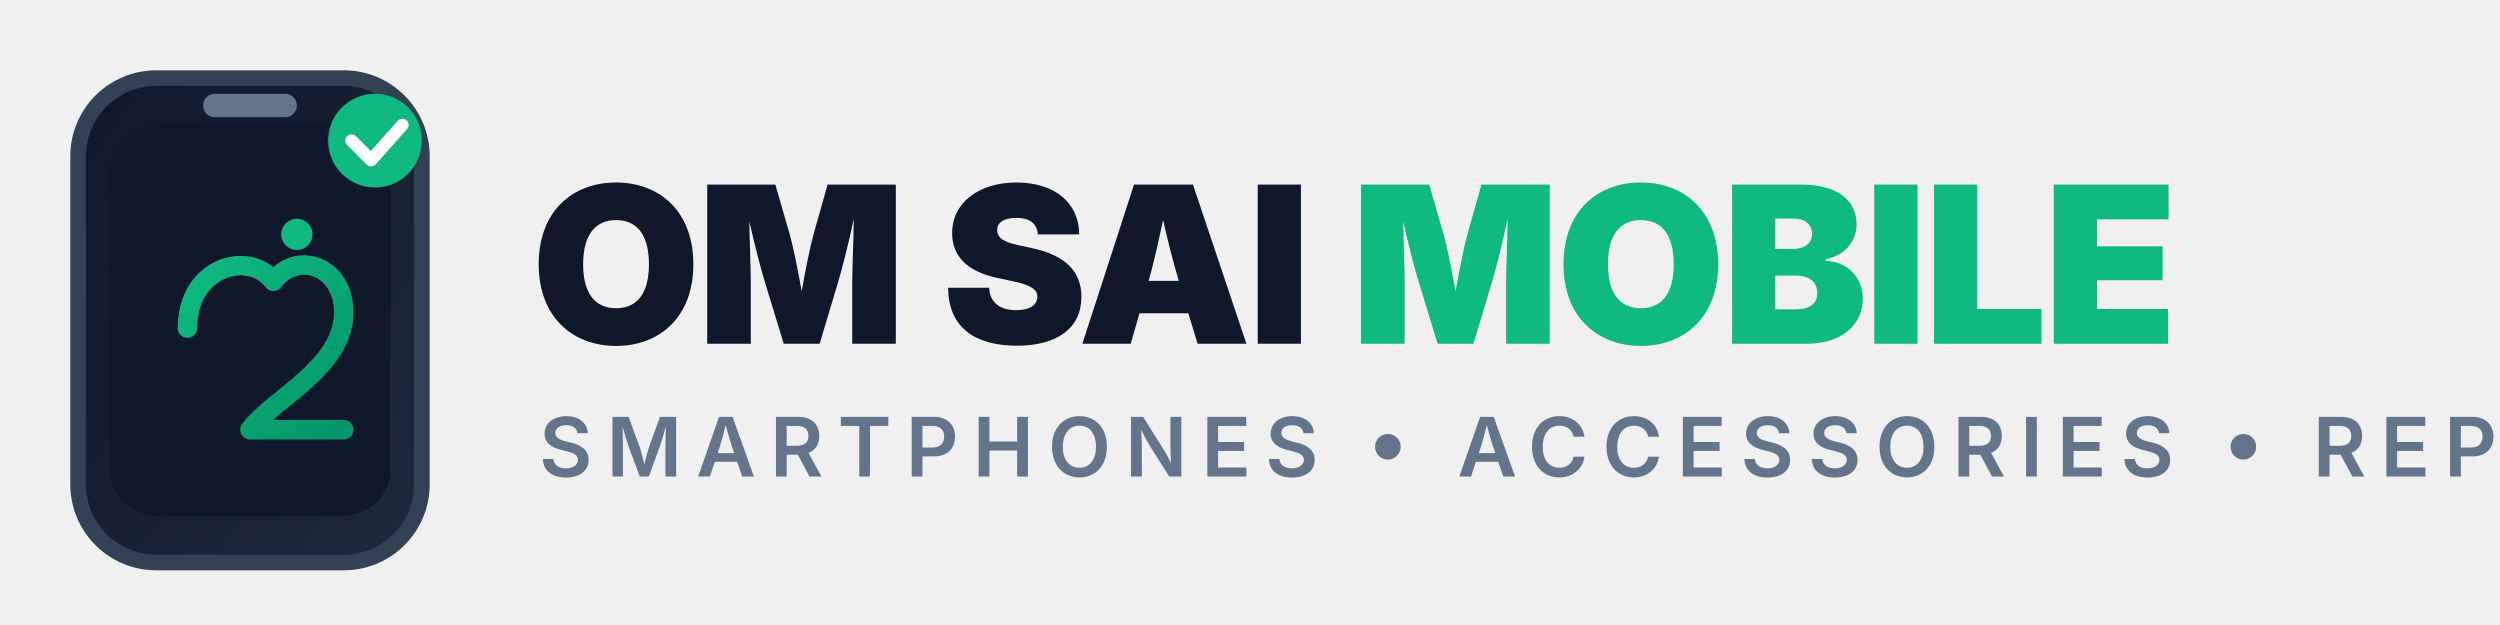
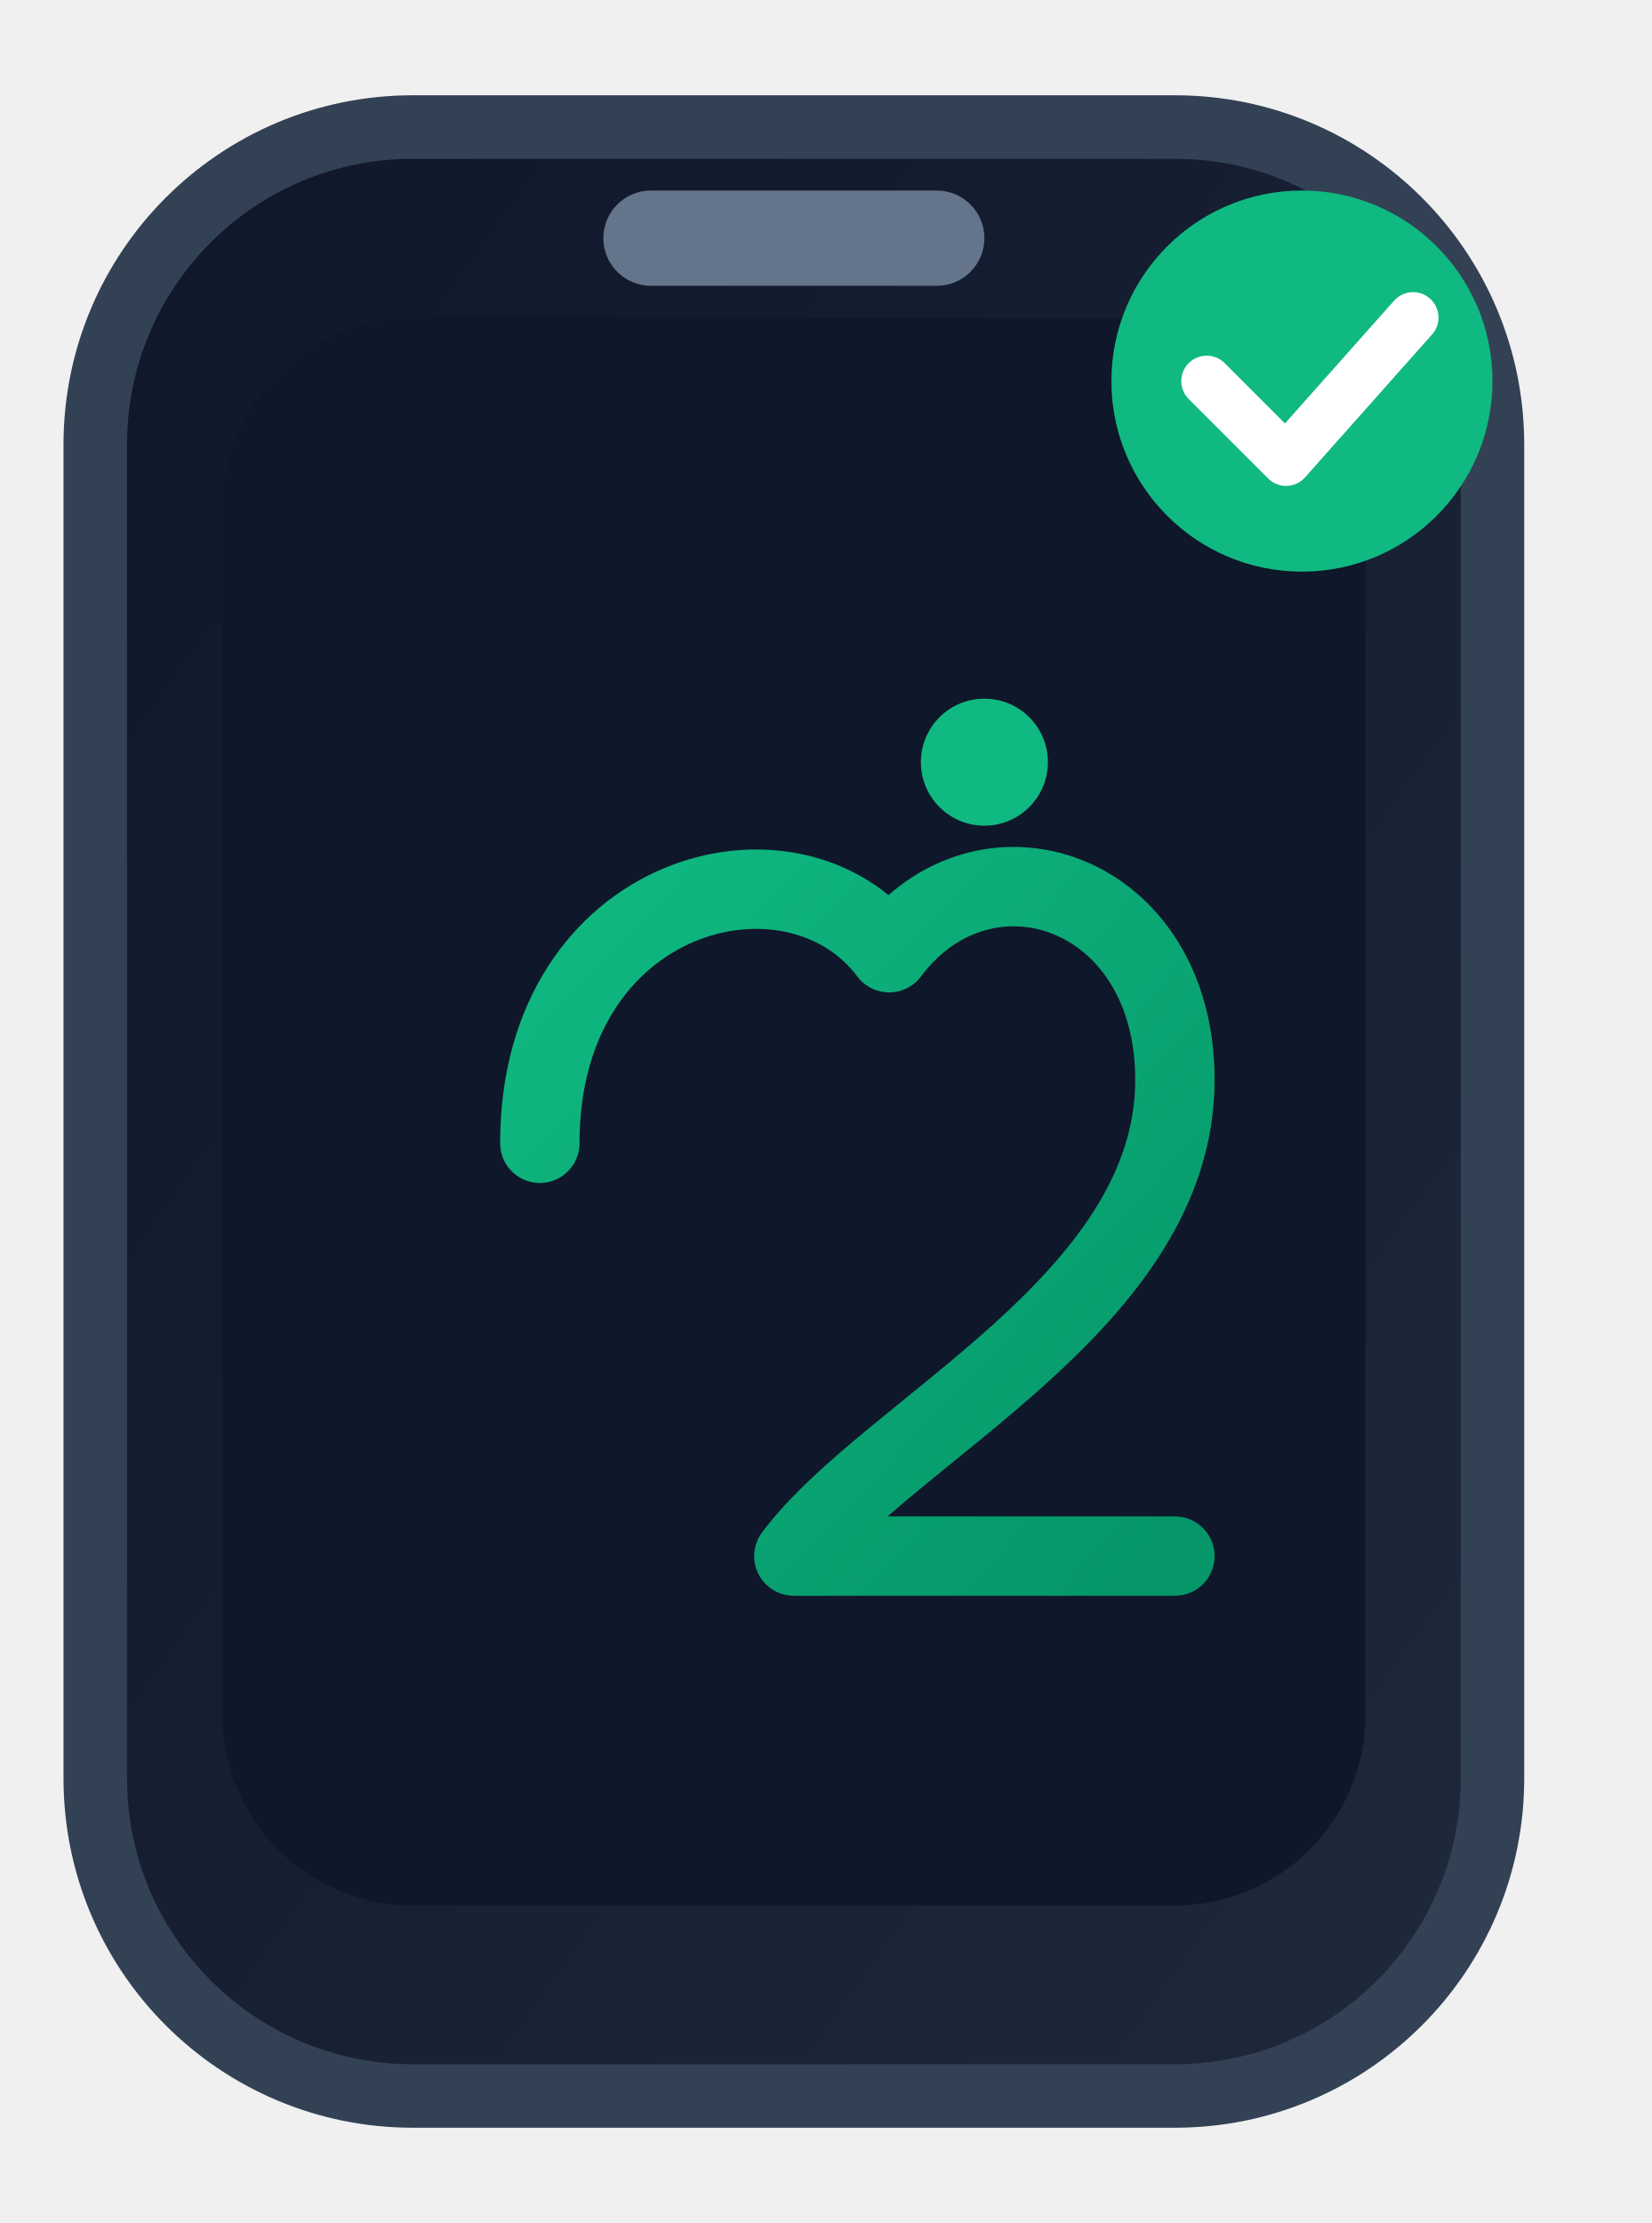
- <svg xmlns="http://www.w3.org/2000/svg" viewBox="0 0 320 80" width="100%" height="100%">
+ <svg xmlns="http://www.w3.org/2000/svg" viewBox="0 0 52 70" width="100%" height="100%">
  <defs>
    <linearGradient id="omGradient" x1="0%" y1="0%" x2="100%" y2="100%">
      <stop offset="0%" stop-color="#10B981" />
      <stop offset="100%" stop-color="#059669" />
    </linearGradient>
    <linearGradient id="phoneGrad" x1="0%" y1="0%" x2="100%" y2="100%">
      <stop offset="0%" stop-color="#0F172A" />
      <stop offset="100%" stop-color="#1E293B" />
    </linearGradient>
  </defs>
-   <g transform="translate(10, 8)">
-     <rect x="0" y="2" width="44" height="62" rx="10" fill="url(#phoneGrad)" stroke="#334155" stroke-width="2" />
-     <rect x="4" y="8" width="36" height="50" rx="6" fill="#0F172A" />
-     <rect x="16" y="4" width="12" height="3" rx="1.5" fill="#64748B" />
-     <path d="M 14 34 C 14 26, 22 24, 25 28 C 28 24, 34 26, 34 32 C 34 39, 25 43, 22 47 L 34 47" fill="none" stroke="url(#omGradient)" stroke-width="2.5" stroke-linecap="round" stroke-linejoin="round" />
-     <circle cx="28" cy="22" r="2" fill="#10B981" />
-     <circle cx="38" cy="10" r="6" fill="#10B981" />
-     <path d="M 35 10 L 37.5 12.5 L 41.5 8" fill="none" stroke="#FFFFFF" stroke-width="1.6" stroke-linecap="round" stroke-linejoin="round" />
-   </g>
-   <g transform="translate(68, 16)">
-     <text x="0" y="28" font-family="'Plus Jakarta Sans', 'Inter', -apple-system, sans-serif" font-weight="900" font-size="28" letter-spacing="-0.5" fill="#0F172A">
-       OM SAI <tspan fill="#10B981">MOBILE</tspan>
-     </text>
-     <text x="1" y="45" font-family="'Plus Jakarta Sans', 'Inter', -apple-system, sans-serif" font-weight="600" font-size="10.5" letter-spacing="1.8" fill="#64748B">
-       SMARTPHONES • ACCESSORIES • REPAIRS
-     </text>
-   </g>
+   <rect x="3" y="4" width="44" height="62" rx="10" fill="url(#phoneGrad)" stroke="#334155" stroke-width="2" />
+   <rect x="7" y="10" width="36" height="50" rx="6" fill="#0F172A" />
+   <rect x="19" y="6" width="12" height="3" rx="1.5" fill="#64748B" />
+   <path d="M 17 36 C 17 28, 25 26, 28 30 C 31 26, 37 28, 37 34 C 37 41, 28 45, 25 49 L 37 49" fill="none" stroke="url(#omGradient)" stroke-width="2.5" stroke-linecap="round" stroke-linejoin="round" />
+   <circle cx="31" cy="24" r="2" fill="#10B981" />
+   <circle cx="41" cy="12" r="6" fill="#10B981" />
+   <path d="M 38 12 L 40.5 14.5 L 44.5 10" fill="none" stroke="#FFFFFF" stroke-width="1.6" stroke-linecap="round" stroke-linejoin="round" />
</svg>
